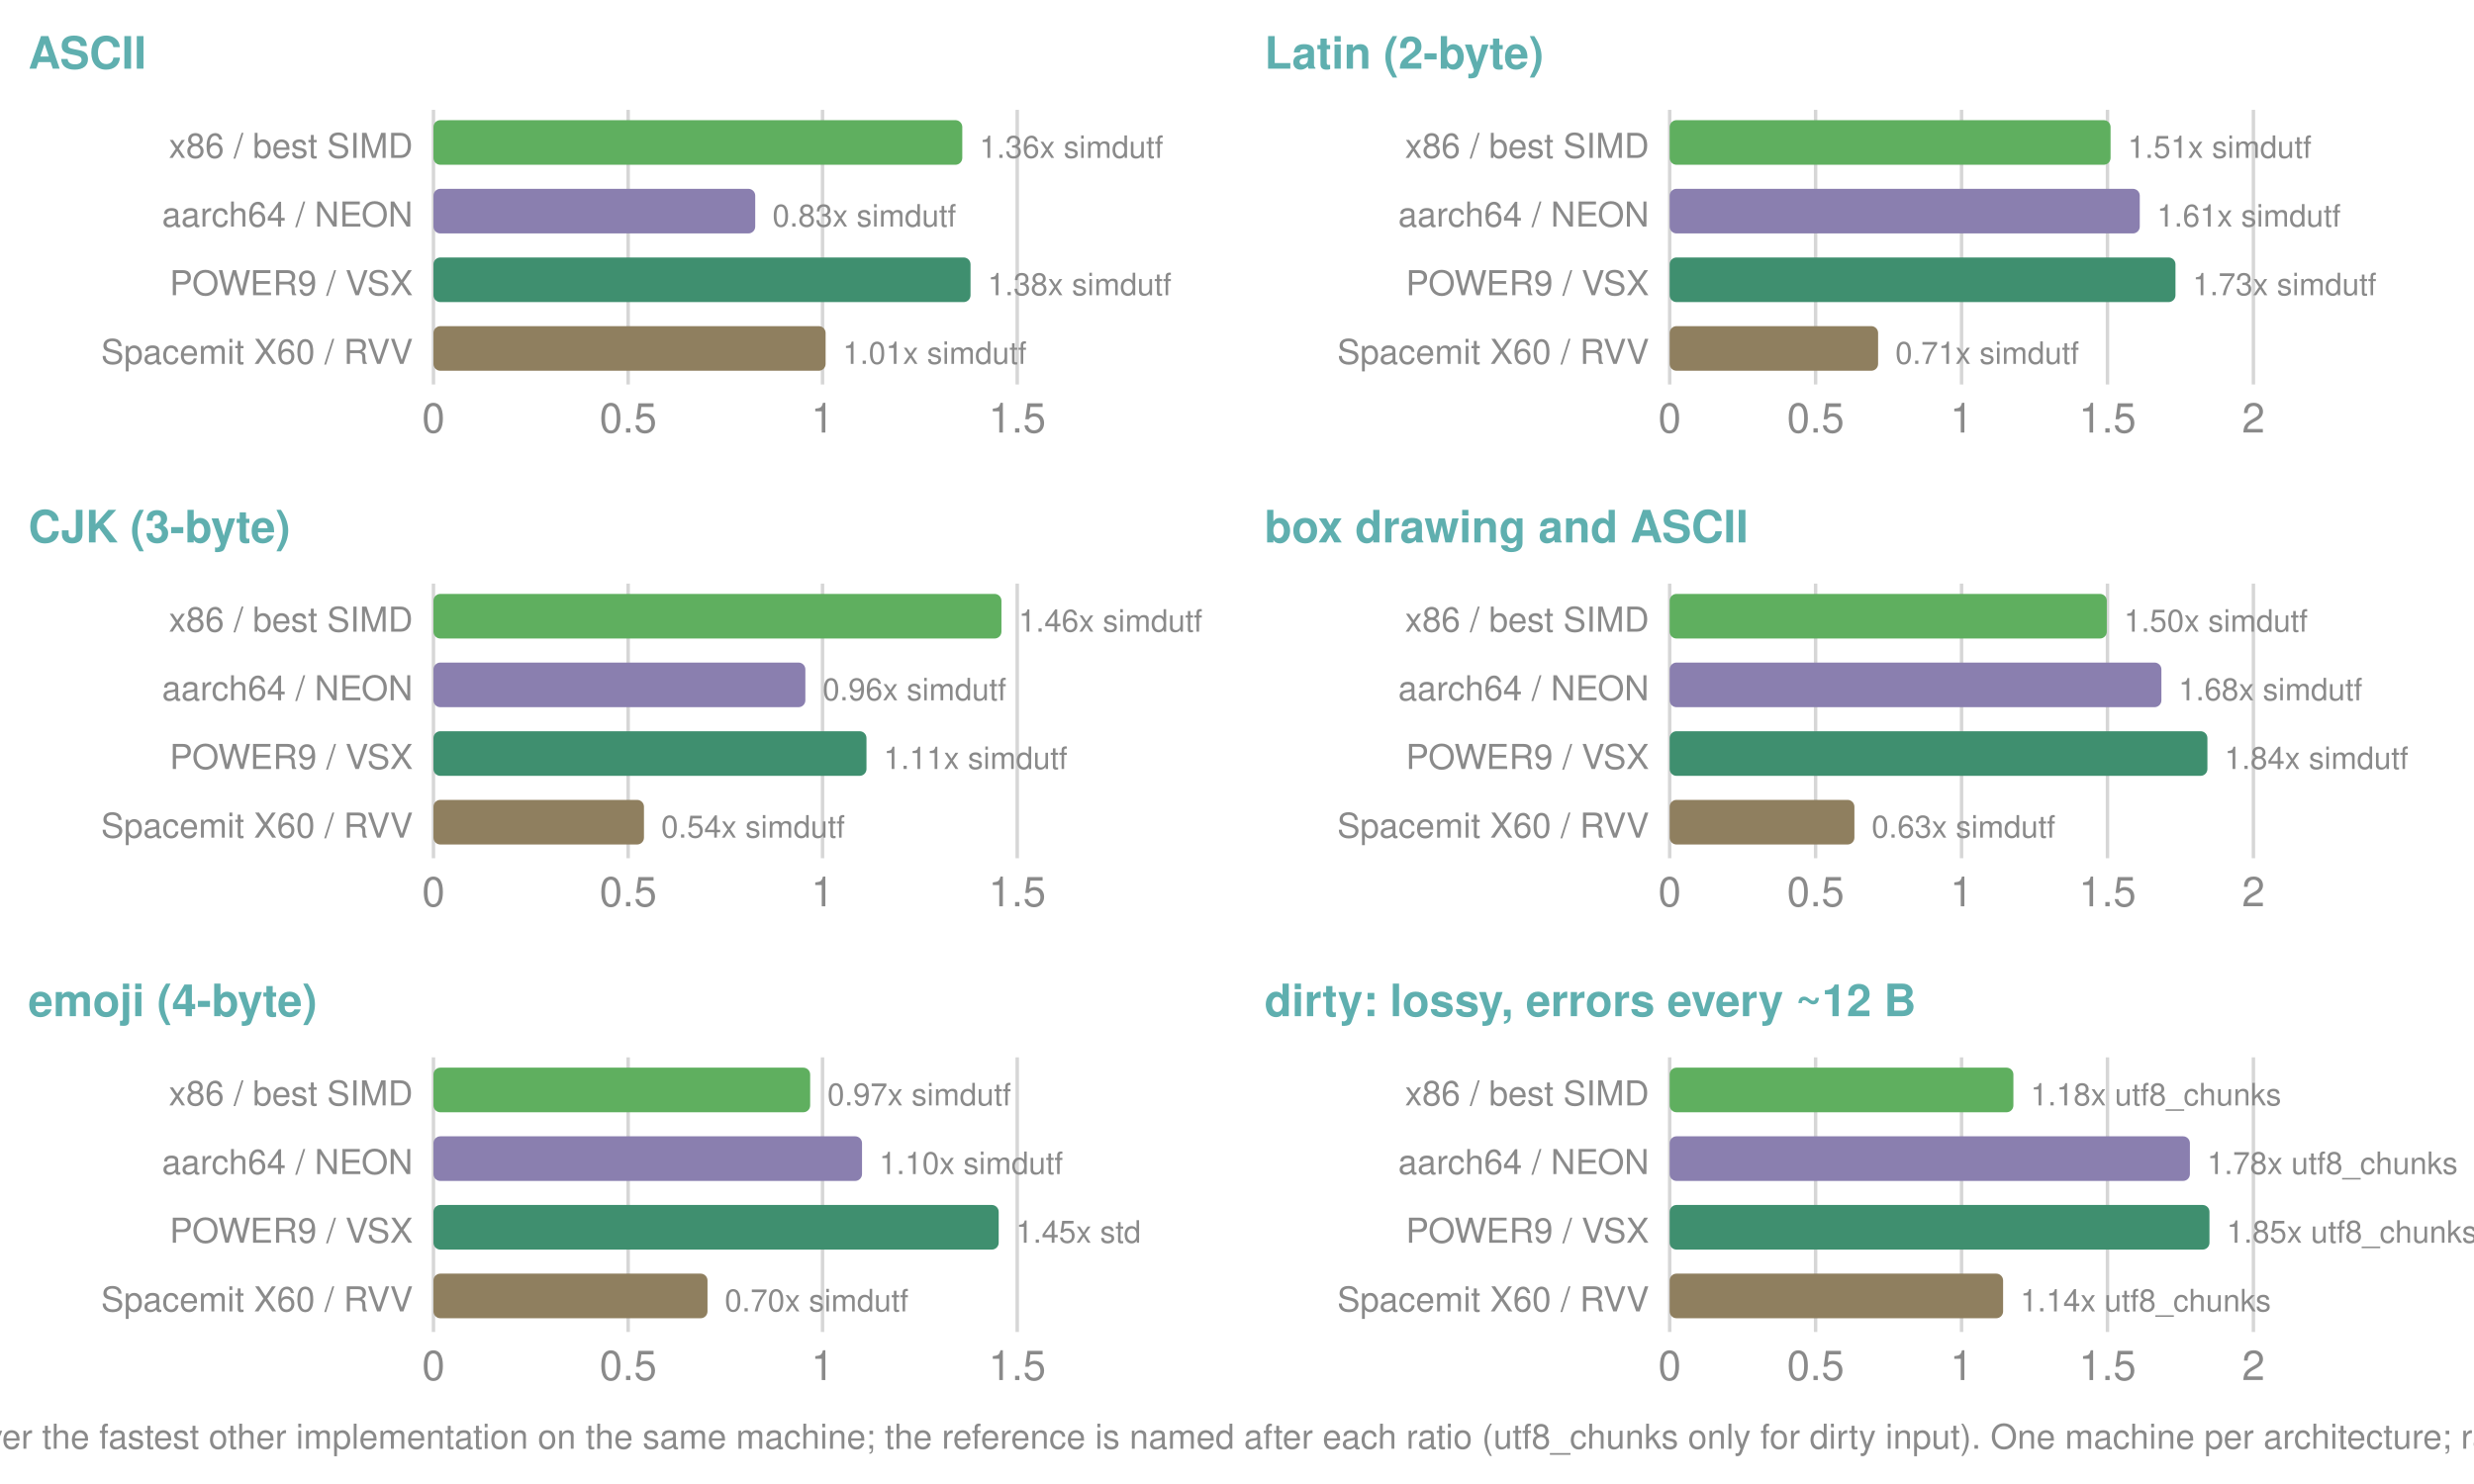
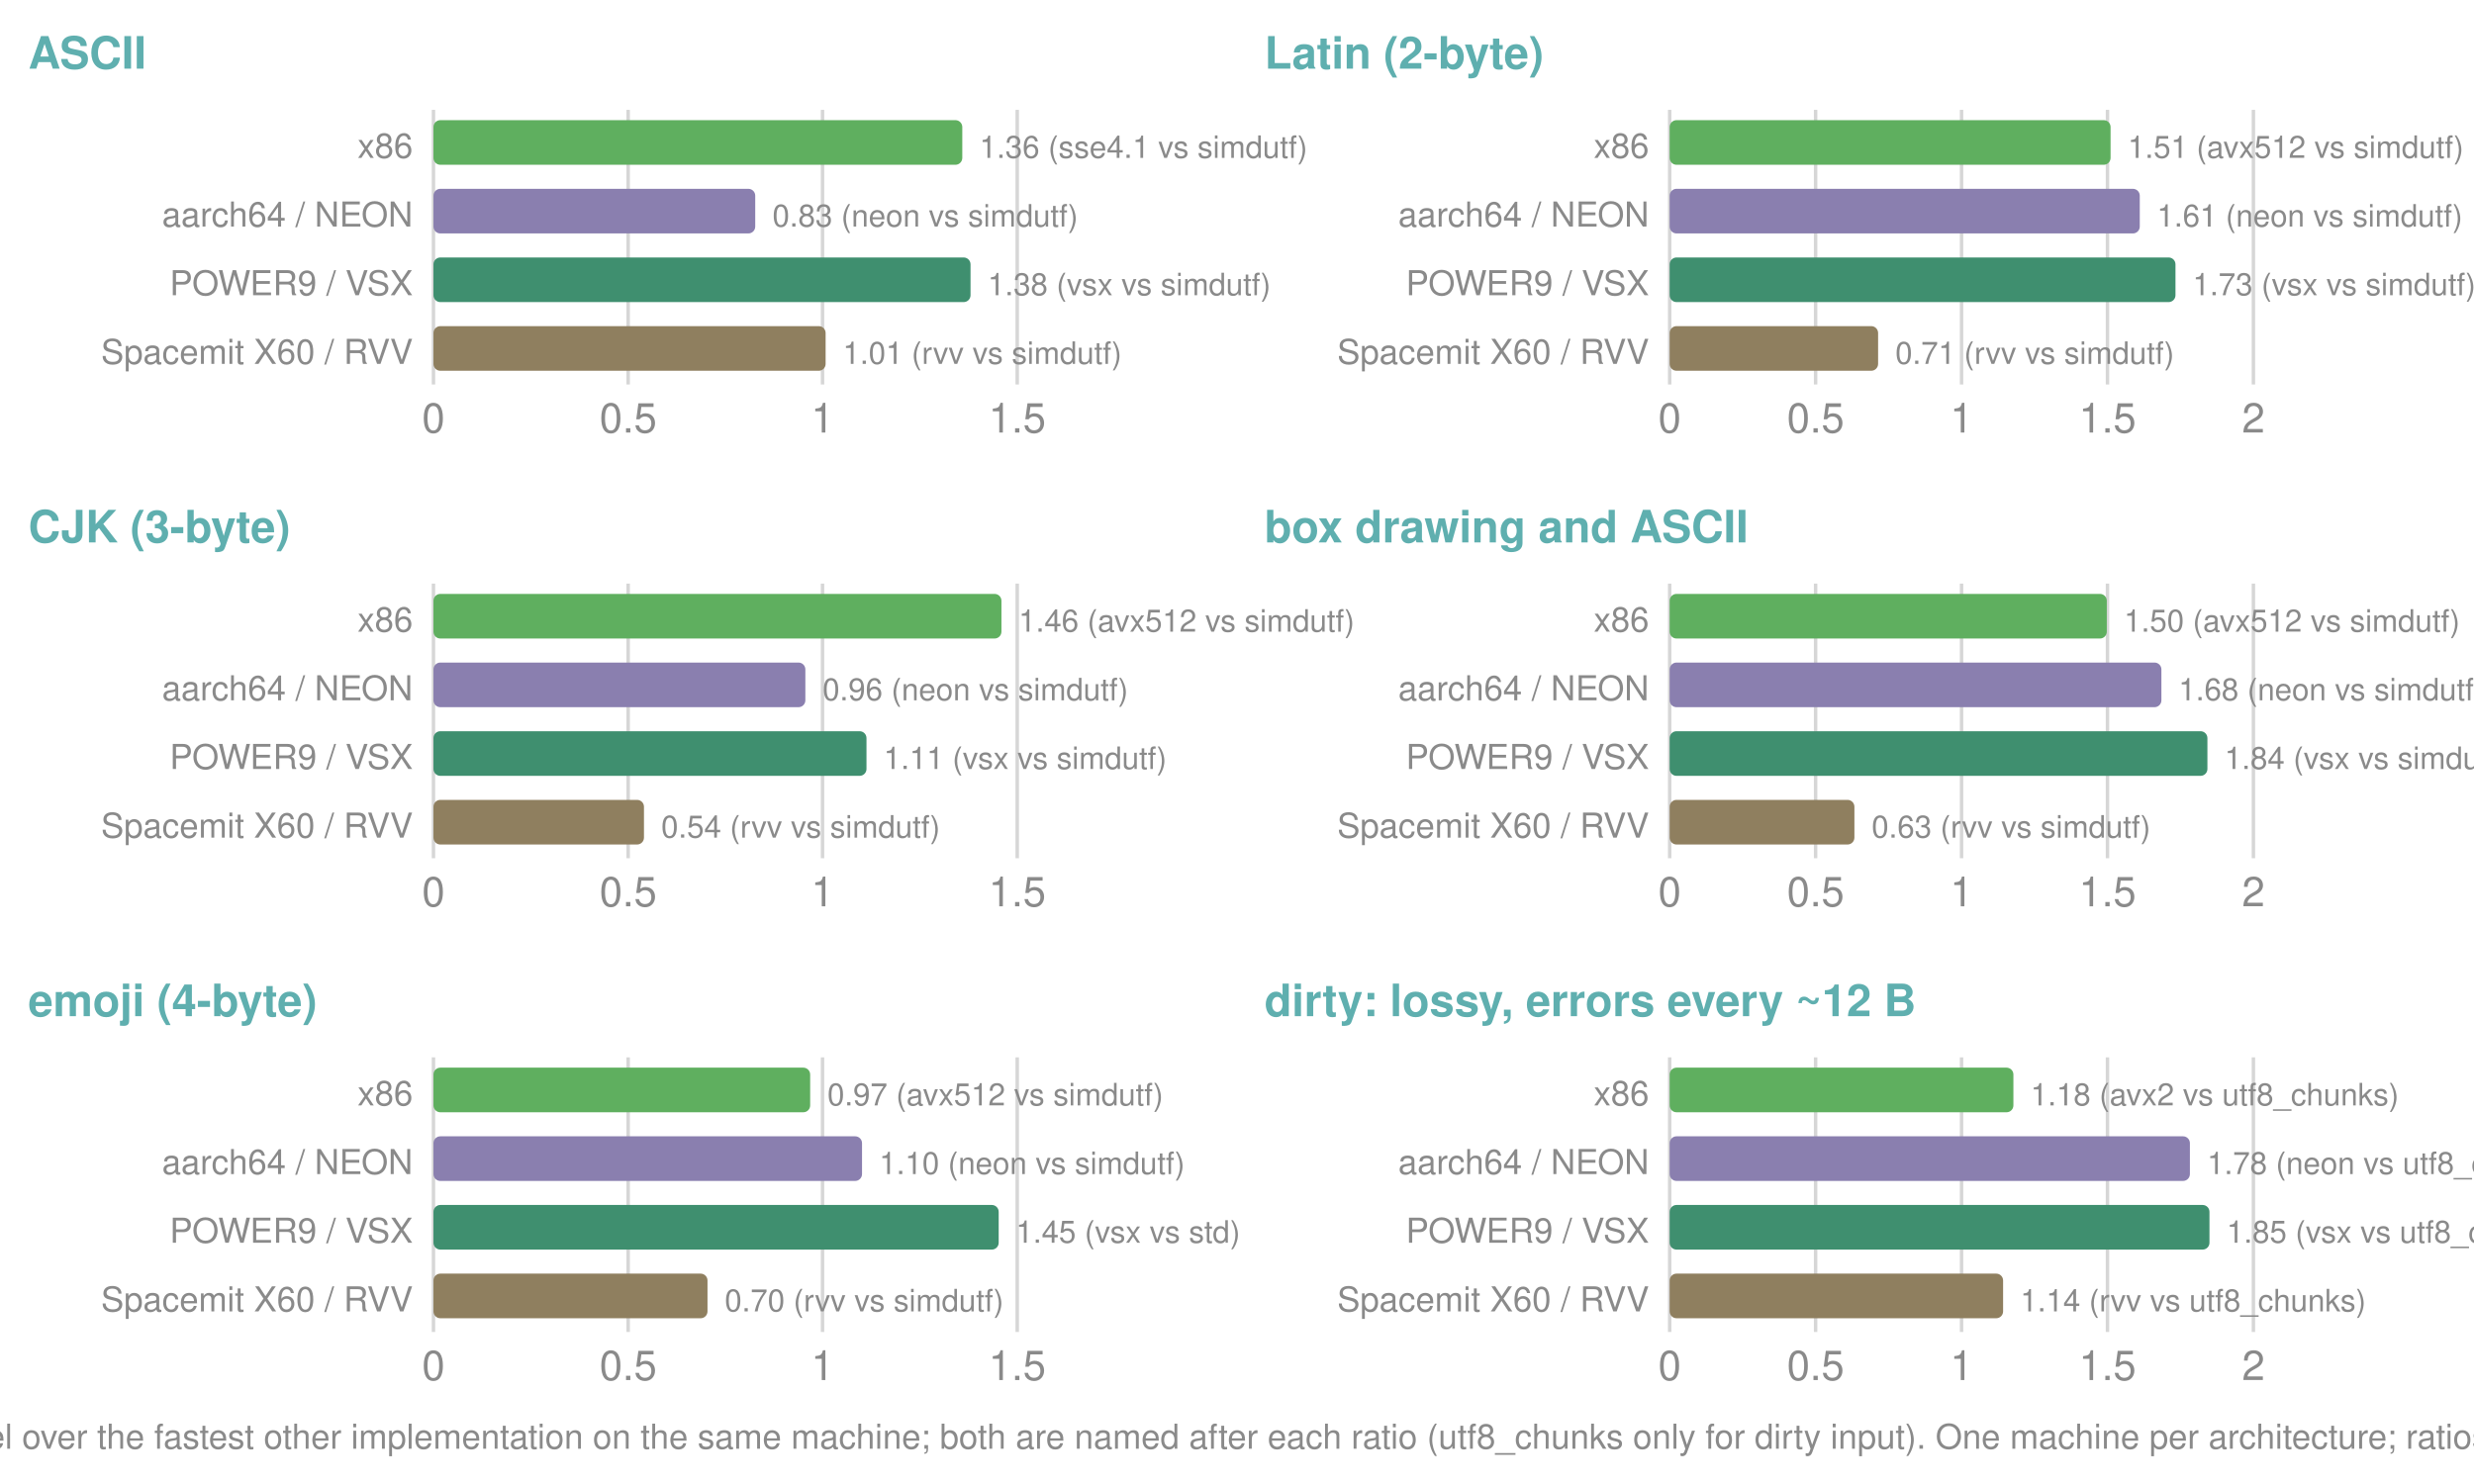
<svg xmlns="http://www.w3.org/2000/svg" width="1024" height="614" viewBox="0 0 720 432" role="img" aria-label="Our SIMD throughput over the fastest other implementation, by input type and architecture.">
  <rect width="720" height="432" fill="none" />
  <text x="8.0" y="20.0" font-family="ui-sans-serif,system-ui,Segoe UI,Helvetica,Arial,sans-serif" font-size="13" fill="#5fafaf" text-anchor="start" font-weight="600">ASCII</text>
  <line x1="126.0" y1="32" x2="126.0" y2="112" stroke="#8a8a8a" stroke-opacity="0.35" stroke-width="1" />
  <text x="126.0" y="126.0" font-family="ui-sans-serif,system-ui,Segoe UI,Helvetica,Arial,sans-serif" font-size="12" fill="#8a8a8a" text-anchor="middle">0</text>
  <line x1="182.7" y1="32" x2="182.7" y2="112" stroke="#8a8a8a" stroke-opacity="0.35" stroke-width="1" />
  <text x="182.7" y="126.0" font-family="ui-sans-serif,system-ui,Segoe UI,Helvetica,Arial,sans-serif" font-size="12" fill="#8a8a8a" text-anchor="middle">0.5</text>
  <line x1="239.3" y1="32" x2="239.3" y2="112" stroke="#8a8a8a" stroke-opacity="0.35" stroke-width="1" />
  <text x="239.3" y="126.0" font-family="ui-sans-serif,system-ui,Segoe UI,Helvetica,Arial,sans-serif" font-size="12" fill="#8a8a8a" text-anchor="middle">1</text>
  <line x1="296.0" y1="32" x2="296.0" y2="112" stroke="#8a8a8a" stroke-opacity="0.35" stroke-width="1" />
  <text x="296.0" y="126.0" font-family="ui-sans-serif,system-ui,Segoe UI,Helvetica,Arial,sans-serif" font-size="12" fill="#8a8a8a" text-anchor="middle">1.5</text>
-   <text x="120.0" y="46.0" font-family="ui-sans-serif,system-ui,Segoe UI,Helvetica,Arial,sans-serif" font-size="10" fill="#8a8a8a" text-anchor="end">x86 / best SIMD</text>
+   <text x="120.0" y="46.0" font-family="ui-sans-serif,system-ui,Segoe UI,Helvetica,Arial,sans-serif" font-size="10" fill="#8a8a8a" text-anchor="end">x86</text>
  <rect x="126" y="35" width="154.0" height="13" rx="2" fill="#5faf5f" />
-   <text x="285.0" y="46.0" font-family="ui-sans-serif,system-ui,Segoe UI,Helvetica,Arial,sans-serif" font-size="9" fill="#8a8a8a" text-anchor="start">1.36x simdutf</text>
+   <text x="285.0" y="46.0" font-family="ui-sans-serif,system-ui,Segoe UI,Helvetica,Arial,sans-serif" font-size="9" fill="#8a8a8a" text-anchor="start">1.36 (sse4.1 vs simdutf)</text>
  <text x="120.0" y="66.0" font-family="ui-sans-serif,system-ui,Segoe UI,Helvetica,Arial,sans-serif" font-size="10" fill="#8a8a8a" text-anchor="end">aarch64 / NEON</text>
  <rect x="126" y="55" width="93.7" height="13" rx="2" fill="#8a7faf" />
-   <text x="224.7" y="66.0" font-family="ui-sans-serif,system-ui,Segoe UI,Helvetica,Arial,sans-serif" font-size="9" fill="#8a8a8a" text-anchor="start">0.83x simdutf</text>
+   <text x="224.7" y="66.0" font-family="ui-sans-serif,system-ui,Segoe UI,Helvetica,Arial,sans-serif" font-size="9" fill="#8a8a8a" text-anchor="start">0.83 (neon vs simdutf)</text>
  <text x="120.0" y="86.0" font-family="ui-sans-serif,system-ui,Segoe UI,Helvetica,Arial,sans-serif" font-size="10" fill="#8a8a8a" text-anchor="end">POWER9 / VSX</text>
  <rect x="126" y="75" width="156.4" height="13" rx="2" fill="#3f8f6f" />
-   <text x="287.4" y="86.0" font-family="ui-sans-serif,system-ui,Segoe UI,Helvetica,Arial,sans-serif" font-size="9" fill="#8a8a8a" text-anchor="start">1.38x simdutf</text>
+   <text x="287.4" y="86.0" font-family="ui-sans-serif,system-ui,Segoe UI,Helvetica,Arial,sans-serif" font-size="9" fill="#8a8a8a" text-anchor="start">1.38 (vsx vs simdutf)</text>
  <text x="120.0" y="106.0" font-family="ui-sans-serif,system-ui,Segoe UI,Helvetica,Arial,sans-serif" font-size="10" fill="#8a8a8a" text-anchor="end">Spacemit X60 / RVV</text>
  <rect x="126" y="95" width="114.2" height="13" rx="2" fill="#8f7f5f" />
-   <text x="245.2" y="106.0" font-family="ui-sans-serif,system-ui,Segoe UI,Helvetica,Arial,sans-serif" font-size="9" fill="#8a8a8a" text-anchor="start">1.01x simdutf</text>
+   <text x="245.2" y="106.0" font-family="ui-sans-serif,system-ui,Segoe UI,Helvetica,Arial,sans-serif" font-size="9" fill="#8a8a8a" text-anchor="start">1.01 (rvv vs simdutf)</text>
  <text x="368.0" y="20.0" font-family="ui-sans-serif,system-ui,Segoe UI,Helvetica,Arial,sans-serif" font-size="13" fill="#5fafaf" text-anchor="start" font-weight="600">Latin (2-byte)</text>
  <line x1="486.0" y1="32" x2="486.0" y2="112" stroke="#8a8a8a" stroke-opacity="0.35" stroke-width="1" />
  <text x="486.0" y="126.0" font-family="ui-sans-serif,system-ui,Segoe UI,Helvetica,Arial,sans-serif" font-size="12" fill="#8a8a8a" text-anchor="middle">0</text>
  <line x1="528.5" y1="32" x2="528.5" y2="112" stroke="#8a8a8a" stroke-opacity="0.35" stroke-width="1" />
  <text x="528.5" y="126.0" font-family="ui-sans-serif,system-ui,Segoe UI,Helvetica,Arial,sans-serif" font-size="12" fill="#8a8a8a" text-anchor="middle">0.5</text>
  <line x1="571.0" y1="32" x2="571.0" y2="112" stroke="#8a8a8a" stroke-opacity="0.35" stroke-width="1" />
  <text x="571.0" y="126.0" font-family="ui-sans-serif,system-ui,Segoe UI,Helvetica,Arial,sans-serif" font-size="12" fill="#8a8a8a" text-anchor="middle">1</text>
  <line x1="613.5" y1="32" x2="613.5" y2="112" stroke="#8a8a8a" stroke-opacity="0.35" stroke-width="1" />
  <text x="613.5" y="126.0" font-family="ui-sans-serif,system-ui,Segoe UI,Helvetica,Arial,sans-serif" font-size="12" fill="#8a8a8a" text-anchor="middle">1.5</text>
  <line x1="656.0" y1="32" x2="656.0" y2="112" stroke="#8a8a8a" stroke-opacity="0.35" stroke-width="1" />
  <text x="656.0" y="126.0" font-family="ui-sans-serif,system-ui,Segoe UI,Helvetica,Arial,sans-serif" font-size="12" fill="#8a8a8a" text-anchor="middle">2</text>
-   <text x="480.0" y="46.0" font-family="ui-sans-serif,system-ui,Segoe UI,Helvetica,Arial,sans-serif" font-size="10" fill="#8a8a8a" text-anchor="end">x86 / best SIMD</text>
+   <text x="480.0" y="46.0" font-family="ui-sans-serif,system-ui,Segoe UI,Helvetica,Arial,sans-serif" font-size="10" fill="#8a8a8a" text-anchor="end">x86</text>
  <rect x="486" y="35" width="128.4" height="13" rx="2" fill="#5faf5f" />
-   <text x="619.4" y="46.0" font-family="ui-sans-serif,system-ui,Segoe UI,Helvetica,Arial,sans-serif" font-size="9" fill="#8a8a8a" text-anchor="start">1.51x simdutf</text>
+   <text x="619.4" y="46.0" font-family="ui-sans-serif,system-ui,Segoe UI,Helvetica,Arial,sans-serif" font-size="9" fill="#8a8a8a" text-anchor="start">1.51 (avx512 vs simdutf)</text>
  <text x="480.0" y="66.0" font-family="ui-sans-serif,system-ui,Segoe UI,Helvetica,Arial,sans-serif" font-size="10" fill="#8a8a8a" text-anchor="end">aarch64 / NEON</text>
  <rect x="486" y="55" width="136.9" height="13" rx="2" fill="#8a7faf" />
-   <text x="627.9" y="66.0" font-family="ui-sans-serif,system-ui,Segoe UI,Helvetica,Arial,sans-serif" font-size="9" fill="#8a8a8a" text-anchor="start">1.61x simdutf</text>
+   <text x="627.9" y="66.0" font-family="ui-sans-serif,system-ui,Segoe UI,Helvetica,Arial,sans-serif" font-size="9" fill="#8a8a8a" text-anchor="start">1.61 (neon vs simdutf)</text>
  <text x="480.0" y="86.0" font-family="ui-sans-serif,system-ui,Segoe UI,Helvetica,Arial,sans-serif" font-size="10" fill="#8a8a8a" text-anchor="end">POWER9 / VSX</text>
  <rect x="486" y="75" width="147.3" height="13" rx="2" fill="#3f8f6f" />
-   <text x="638.3" y="86.0" font-family="ui-sans-serif,system-ui,Segoe UI,Helvetica,Arial,sans-serif" font-size="9" fill="#8a8a8a" text-anchor="start">1.73x simdutf</text>
+   <text x="638.3" y="86.0" font-family="ui-sans-serif,system-ui,Segoe UI,Helvetica,Arial,sans-serif" font-size="9" fill="#8a8a8a" text-anchor="start">1.73 (vsx vs simdutf)</text>
  <text x="480.0" y="106.0" font-family="ui-sans-serif,system-ui,Segoe UI,Helvetica,Arial,sans-serif" font-size="10" fill="#8a8a8a" text-anchor="end">Spacemit X60 / RVV</text>
  <rect x="486" y="95" width="60.7" height="13" rx="2" fill="#8f7f5f" />
-   <text x="551.7" y="106.0" font-family="ui-sans-serif,system-ui,Segoe UI,Helvetica,Arial,sans-serif" font-size="9" fill="#8a8a8a" text-anchor="start">0.71x simdutf</text>
+   <text x="551.7" y="106.0" font-family="ui-sans-serif,system-ui,Segoe UI,Helvetica,Arial,sans-serif" font-size="9" fill="#8a8a8a" text-anchor="start">0.71 (rvv vs simdutf)</text>
  <text x="8.0" y="158.0" font-family="ui-sans-serif,system-ui,Segoe UI,Helvetica,Arial,sans-serif" font-size="13" fill="#5fafaf" text-anchor="start" font-weight="600">CJK (3-byte)</text>
  <line x1="126.0" y1="170" x2="126.0" y2="250" stroke="#8a8a8a" stroke-opacity="0.35" stroke-width="1" />
  <text x="126.0" y="264.0" font-family="ui-sans-serif,system-ui,Segoe UI,Helvetica,Arial,sans-serif" font-size="12" fill="#8a8a8a" text-anchor="middle">0</text>
  <line x1="182.7" y1="170" x2="182.7" y2="250" stroke="#8a8a8a" stroke-opacity="0.35" stroke-width="1" />
  <text x="182.7" y="264.0" font-family="ui-sans-serif,system-ui,Segoe UI,Helvetica,Arial,sans-serif" font-size="12" fill="#8a8a8a" text-anchor="middle">0.5</text>
  <line x1="239.3" y1="170" x2="239.3" y2="250" stroke="#8a8a8a" stroke-opacity="0.35" stroke-width="1" />
  <text x="239.3" y="264.0" font-family="ui-sans-serif,system-ui,Segoe UI,Helvetica,Arial,sans-serif" font-size="12" fill="#8a8a8a" text-anchor="middle">1</text>
  <line x1="296.0" y1="170" x2="296.0" y2="250" stroke="#8a8a8a" stroke-opacity="0.35" stroke-width="1" />
  <text x="296.0" y="264.0" font-family="ui-sans-serif,system-ui,Segoe UI,Helvetica,Arial,sans-serif" font-size="12" fill="#8a8a8a" text-anchor="middle">1.5</text>
-   <text x="120.0" y="184.0" font-family="ui-sans-serif,system-ui,Segoe UI,Helvetica,Arial,sans-serif" font-size="10" fill="#8a8a8a" text-anchor="end">x86 / best SIMD</text>
+   <text x="120.0" y="184.0" font-family="ui-sans-serif,system-ui,Segoe UI,Helvetica,Arial,sans-serif" font-size="10" fill="#8a8a8a" text-anchor="end">x86</text>
  <rect x="126" y="173" width="165.4" height="13" rx="2" fill="#5faf5f" />
-   <text x="296.4" y="184.0" font-family="ui-sans-serif,system-ui,Segoe UI,Helvetica,Arial,sans-serif" font-size="9" fill="#8a8a8a" text-anchor="start">1.46x simdutf</text>
+   <text x="296.4" y="184.0" font-family="ui-sans-serif,system-ui,Segoe UI,Helvetica,Arial,sans-serif" font-size="9" fill="#8a8a8a" text-anchor="start">1.46 (avx512 vs simdutf)</text>
  <text x="120.0" y="204.0" font-family="ui-sans-serif,system-ui,Segoe UI,Helvetica,Arial,sans-serif" font-size="10" fill="#8a8a8a" text-anchor="end">aarch64 / NEON</text>
  <rect x="126" y="193" width="108.3" height="13" rx="2" fill="#8a7faf" />
-   <text x="239.3" y="204.0" font-family="ui-sans-serif,system-ui,Segoe UI,Helvetica,Arial,sans-serif" font-size="9" fill="#8a8a8a" text-anchor="start">0.96x simdutf</text>
+   <text x="239.3" y="204.0" font-family="ui-sans-serif,system-ui,Segoe UI,Helvetica,Arial,sans-serif" font-size="9" fill="#8a8a8a" text-anchor="start">0.96 (neon vs simdutf)</text>
  <text x="120.0" y="224.0" font-family="ui-sans-serif,system-ui,Segoe UI,Helvetica,Arial,sans-serif" font-size="10" fill="#8a8a8a" text-anchor="end">POWER9 / VSX</text>
  <rect x="126" y="213" width="126.1" height="13" rx="2" fill="#3f8f6f" />
-   <text x="257.1" y="224.0" font-family="ui-sans-serif,system-ui,Segoe UI,Helvetica,Arial,sans-serif" font-size="9" fill="#8a8a8a" text-anchor="start">1.11x simdutf</text>
+   <text x="257.1" y="224.0" font-family="ui-sans-serif,system-ui,Segoe UI,Helvetica,Arial,sans-serif" font-size="9" fill="#8a8a8a" text-anchor="start">1.11 (vsx vs simdutf)</text>
  <text x="120.0" y="244.0" font-family="ui-sans-serif,system-ui,Segoe UI,Helvetica,Arial,sans-serif" font-size="10" fill="#8a8a8a" text-anchor="end">Spacemit X60 / RVV</text>
  <rect x="126" y="233" width="61.3" height="13" rx="2" fill="#8f7f5f" />
-   <text x="192.3" y="244.0" font-family="ui-sans-serif,system-ui,Segoe UI,Helvetica,Arial,sans-serif" font-size="9" fill="#8a8a8a" text-anchor="start">0.54x simdutf</text>
+   <text x="192.3" y="244.0" font-family="ui-sans-serif,system-ui,Segoe UI,Helvetica,Arial,sans-serif" font-size="9" fill="#8a8a8a" text-anchor="start">0.54 (rvv vs simdutf)</text>
  <text x="368.0" y="158.0" font-family="ui-sans-serif,system-ui,Segoe UI,Helvetica,Arial,sans-serif" font-size="13" fill="#5fafaf" text-anchor="start" font-weight="600">box drawing and ASCII</text>
  <line x1="486.0" y1="170" x2="486.0" y2="250" stroke="#8a8a8a" stroke-opacity="0.35" stroke-width="1" />
  <text x="486.0" y="264.0" font-family="ui-sans-serif,system-ui,Segoe UI,Helvetica,Arial,sans-serif" font-size="12" fill="#8a8a8a" text-anchor="middle">0</text>
  <line x1="528.5" y1="170" x2="528.5" y2="250" stroke="#8a8a8a" stroke-opacity="0.35" stroke-width="1" />
  <text x="528.5" y="264.0" font-family="ui-sans-serif,system-ui,Segoe UI,Helvetica,Arial,sans-serif" font-size="12" fill="#8a8a8a" text-anchor="middle">0.5</text>
  <line x1="571.0" y1="170" x2="571.0" y2="250" stroke="#8a8a8a" stroke-opacity="0.35" stroke-width="1" />
  <text x="571.0" y="264.0" font-family="ui-sans-serif,system-ui,Segoe UI,Helvetica,Arial,sans-serif" font-size="12" fill="#8a8a8a" text-anchor="middle">1</text>
  <line x1="613.5" y1="170" x2="613.5" y2="250" stroke="#8a8a8a" stroke-opacity="0.35" stroke-width="1" />
  <text x="613.5" y="264.0" font-family="ui-sans-serif,system-ui,Segoe UI,Helvetica,Arial,sans-serif" font-size="12" fill="#8a8a8a" text-anchor="middle">1.5</text>
  <line x1="656.0" y1="170" x2="656.0" y2="250" stroke="#8a8a8a" stroke-opacity="0.35" stroke-width="1" />
  <text x="656.0" y="264.0" font-family="ui-sans-serif,system-ui,Segoe UI,Helvetica,Arial,sans-serif" font-size="12" fill="#8a8a8a" text-anchor="middle">2</text>
-   <text x="480.0" y="184.0" font-family="ui-sans-serif,system-ui,Segoe UI,Helvetica,Arial,sans-serif" font-size="10" fill="#8a8a8a" text-anchor="end">x86 / best SIMD</text>
+   <text x="480.0" y="184.0" font-family="ui-sans-serif,system-ui,Segoe UI,Helvetica,Arial,sans-serif" font-size="10" fill="#8a8a8a" text-anchor="end">x86</text>
  <rect x="486" y="173" width="127.3" height="13" rx="2" fill="#5faf5f" />
-   <text x="618.3" y="184.0" font-family="ui-sans-serif,system-ui,Segoe UI,Helvetica,Arial,sans-serif" font-size="9" fill="#8a8a8a" text-anchor="start">1.50x simdutf</text>
+   <text x="618.3" y="184.0" font-family="ui-sans-serif,system-ui,Segoe UI,Helvetica,Arial,sans-serif" font-size="9" fill="#8a8a8a" text-anchor="start">1.50 (avx512 vs simdutf)</text>
  <text x="480.0" y="204.0" font-family="ui-sans-serif,system-ui,Segoe UI,Helvetica,Arial,sans-serif" font-size="10" fill="#8a8a8a" text-anchor="end">aarch64 / NEON</text>
  <rect x="486" y="193" width="143.2" height="13" rx="2" fill="#8a7faf" />
-   <text x="634.2" y="204.0" font-family="ui-sans-serif,system-ui,Segoe UI,Helvetica,Arial,sans-serif" font-size="9" fill="#8a8a8a" text-anchor="start">1.68x simdutf</text>
+   <text x="634.2" y="204.0" font-family="ui-sans-serif,system-ui,Segoe UI,Helvetica,Arial,sans-serif" font-size="9" fill="#8a8a8a" text-anchor="start">1.68 (neon vs simdutf)</text>
  <text x="480.0" y="224.0" font-family="ui-sans-serif,system-ui,Segoe UI,Helvetica,Arial,sans-serif" font-size="10" fill="#8a8a8a" text-anchor="end">POWER9 / VSX</text>
  <rect x="486" y="213" width="156.6" height="13" rx="2" fill="#3f8f6f" />
-   <text x="647.6" y="224.0" font-family="ui-sans-serif,system-ui,Segoe UI,Helvetica,Arial,sans-serif" font-size="9" fill="#8a8a8a" text-anchor="start">1.84x simdutf</text>
+   <text x="647.6" y="224.0" font-family="ui-sans-serif,system-ui,Segoe UI,Helvetica,Arial,sans-serif" font-size="9" fill="#8a8a8a" text-anchor="start">1.84 (vsx vs simdutf)</text>
  <text x="480.0" y="244.0" font-family="ui-sans-serif,system-ui,Segoe UI,Helvetica,Arial,sans-serif" font-size="10" fill="#8a8a8a" text-anchor="end">Spacemit X60 / RVV</text>
  <rect x="486" y="233" width="53.8" height="13" rx="2" fill="#8f7f5f" />
-   <text x="544.8" y="244.0" font-family="ui-sans-serif,system-ui,Segoe UI,Helvetica,Arial,sans-serif" font-size="9" fill="#8a8a8a" text-anchor="start">0.63x simdutf</text>
+   <text x="544.8" y="244.0" font-family="ui-sans-serif,system-ui,Segoe UI,Helvetica,Arial,sans-serif" font-size="9" fill="#8a8a8a" text-anchor="start">0.63 (rvv vs simdutf)</text>
  <text x="8.0" y="296.0" font-family="ui-sans-serif,system-ui,Segoe UI,Helvetica,Arial,sans-serif" font-size="13" fill="#5fafaf" text-anchor="start" font-weight="600">emoji (4-byte)</text>
  <line x1="126.0" y1="308" x2="126.0" y2="388" stroke="#8a8a8a" stroke-opacity="0.35" stroke-width="1" />
  <text x="126.0" y="402.0" font-family="ui-sans-serif,system-ui,Segoe UI,Helvetica,Arial,sans-serif" font-size="12" fill="#8a8a8a" text-anchor="middle">0</text>
  <line x1="182.7" y1="308" x2="182.7" y2="388" stroke="#8a8a8a" stroke-opacity="0.35" stroke-width="1" />
  <text x="182.7" y="402.0" font-family="ui-sans-serif,system-ui,Segoe UI,Helvetica,Arial,sans-serif" font-size="12" fill="#8a8a8a" text-anchor="middle">0.5</text>
  <line x1="239.3" y1="308" x2="239.3" y2="388" stroke="#8a8a8a" stroke-opacity="0.35" stroke-width="1" />
  <text x="239.3" y="402.0" font-family="ui-sans-serif,system-ui,Segoe UI,Helvetica,Arial,sans-serif" font-size="12" fill="#8a8a8a" text-anchor="middle">1</text>
  <line x1="296.0" y1="308" x2="296.0" y2="388" stroke="#8a8a8a" stroke-opacity="0.35" stroke-width="1" />
  <text x="296.0" y="402.0" font-family="ui-sans-serif,system-ui,Segoe UI,Helvetica,Arial,sans-serif" font-size="12" fill="#8a8a8a" text-anchor="middle">1.5</text>
-   <text x="120.0" y="322.0" font-family="ui-sans-serif,system-ui,Segoe UI,Helvetica,Arial,sans-serif" font-size="10" fill="#8a8a8a" text-anchor="end">x86 / best SIMD</text>
+   <text x="120.0" y="322.0" font-family="ui-sans-serif,system-ui,Segoe UI,Helvetica,Arial,sans-serif" font-size="10" fill="#8a8a8a" text-anchor="end">x86</text>
  <rect x="126" y="311" width="109.7" height="13" rx="2" fill="#5faf5f" />
-   <text x="240.7" y="322.0" font-family="ui-sans-serif,system-ui,Segoe UI,Helvetica,Arial,sans-serif" font-size="9" fill="#8a8a8a" text-anchor="start">0.97x simdutf</text>
+   <text x="240.7" y="322.0" font-family="ui-sans-serif,system-ui,Segoe UI,Helvetica,Arial,sans-serif" font-size="9" fill="#8a8a8a" text-anchor="start">0.97 (avx512 vs simdutf)</text>
  <text x="120.0" y="342.0" font-family="ui-sans-serif,system-ui,Segoe UI,Helvetica,Arial,sans-serif" font-size="10" fill="#8a8a8a" text-anchor="end">aarch64 / NEON</text>
  <rect x="126" y="331" width="124.8" height="13" rx="2" fill="#8a7faf" />
-   <text x="255.8" y="342.0" font-family="ui-sans-serif,system-ui,Segoe UI,Helvetica,Arial,sans-serif" font-size="9" fill="#8a8a8a" text-anchor="start">1.10x simdutf</text>
+   <text x="255.8" y="342.0" font-family="ui-sans-serif,system-ui,Segoe UI,Helvetica,Arial,sans-serif" font-size="9" fill="#8a8a8a" text-anchor="start">1.10 (neon vs simdutf)</text>
  <text x="120.0" y="362.0" font-family="ui-sans-serif,system-ui,Segoe UI,Helvetica,Arial,sans-serif" font-size="10" fill="#8a8a8a" text-anchor="end">POWER9 / VSX</text>
  <rect x="126" y="351" width="164.6" height="13" rx="2" fill="#3f8f6f" />
-   <text x="295.6" y="362.0" font-family="ui-sans-serif,system-ui,Segoe UI,Helvetica,Arial,sans-serif" font-size="9" fill="#8a8a8a" text-anchor="start">1.45x std</text>
+   <text x="295.6" y="362.0" font-family="ui-sans-serif,system-ui,Segoe UI,Helvetica,Arial,sans-serif" font-size="9" fill="#8a8a8a" text-anchor="start">1.45 (vsx vs std)</text>
  <text x="120.0" y="382.0" font-family="ui-sans-serif,system-ui,Segoe UI,Helvetica,Arial,sans-serif" font-size="10" fill="#8a8a8a" text-anchor="end">Spacemit X60 / RVV</text>
  <rect x="126" y="371" width="79.8" height="13" rx="2" fill="#8f7f5f" />
-   <text x="210.8" y="382.0" font-family="ui-sans-serif,system-ui,Segoe UI,Helvetica,Arial,sans-serif" font-size="9" fill="#8a8a8a" text-anchor="start">0.70x simdutf</text>
+   <text x="210.8" y="382.0" font-family="ui-sans-serif,system-ui,Segoe UI,Helvetica,Arial,sans-serif" font-size="9" fill="#8a8a8a" text-anchor="start">0.70 (rvv vs simdutf)</text>
  <text x="368.0" y="296.0" font-family="ui-sans-serif,system-ui,Segoe UI,Helvetica,Arial,sans-serif" font-size="13" fill="#5fafaf" text-anchor="start" font-weight="600">dirty: lossy, errors every ~12 B</text>
  <line x1="486.0" y1="308" x2="486.0" y2="388" stroke="#8a8a8a" stroke-opacity="0.35" stroke-width="1" />
  <text x="486.0" y="402.0" font-family="ui-sans-serif,system-ui,Segoe UI,Helvetica,Arial,sans-serif" font-size="12" fill="#8a8a8a" text-anchor="middle">0</text>
  <line x1="528.5" y1="308" x2="528.5" y2="388" stroke="#8a8a8a" stroke-opacity="0.35" stroke-width="1" />
  <text x="528.5" y="402.0" font-family="ui-sans-serif,system-ui,Segoe UI,Helvetica,Arial,sans-serif" font-size="12" fill="#8a8a8a" text-anchor="middle">0.5</text>
  <line x1="571.0" y1="308" x2="571.0" y2="388" stroke="#8a8a8a" stroke-opacity="0.35" stroke-width="1" />
  <text x="571.0" y="402.0" font-family="ui-sans-serif,system-ui,Segoe UI,Helvetica,Arial,sans-serif" font-size="12" fill="#8a8a8a" text-anchor="middle">1</text>
  <line x1="613.5" y1="308" x2="613.5" y2="388" stroke="#8a8a8a" stroke-opacity="0.35" stroke-width="1" />
  <text x="613.5" y="402.0" font-family="ui-sans-serif,system-ui,Segoe UI,Helvetica,Arial,sans-serif" font-size="12" fill="#8a8a8a" text-anchor="middle">1.5</text>
  <line x1="656.0" y1="308" x2="656.0" y2="388" stroke="#8a8a8a" stroke-opacity="0.35" stroke-width="1" />
  <text x="656.0" y="402.0" font-family="ui-sans-serif,system-ui,Segoe UI,Helvetica,Arial,sans-serif" font-size="12" fill="#8a8a8a" text-anchor="middle">2</text>
-   <text x="480.0" y="322.0" font-family="ui-sans-serif,system-ui,Segoe UI,Helvetica,Arial,sans-serif" font-size="10" fill="#8a8a8a" text-anchor="end">x86 / best SIMD</text>
+   <text x="480.0" y="322.0" font-family="ui-sans-serif,system-ui,Segoe UI,Helvetica,Arial,sans-serif" font-size="10" fill="#8a8a8a" text-anchor="end">x86</text>
  <rect x="486" y="311" width="100.1" height="13" rx="2" fill="#5faf5f" />
-   <text x="591.1" y="322.0" font-family="ui-sans-serif,system-ui,Segoe UI,Helvetica,Arial,sans-serif" font-size="9" fill="#8a8a8a" text-anchor="start">1.18x utf8_chunks</text>
+   <text x="591.1" y="322.0" font-family="ui-sans-serif,system-ui,Segoe UI,Helvetica,Arial,sans-serif" font-size="9" fill="#8a8a8a" text-anchor="start">1.18 (avx2 vs utf8_chunks)</text>
  <text x="480.0" y="342.0" font-family="ui-sans-serif,system-ui,Segoe UI,Helvetica,Arial,sans-serif" font-size="10" fill="#8a8a8a" text-anchor="end">aarch64 / NEON</text>
  <rect x="486" y="331" width="151.5" height="13" rx="2" fill="#8a7faf" />
-   <text x="642.5" y="342.0" font-family="ui-sans-serif,system-ui,Segoe UI,Helvetica,Arial,sans-serif" font-size="9" fill="#8a8a8a" text-anchor="start">1.78x utf8_chunks</text>
+   <text x="642.5" y="342.0" font-family="ui-sans-serif,system-ui,Segoe UI,Helvetica,Arial,sans-serif" font-size="9" fill="#8a8a8a" text-anchor="start">1.78 (neon vs utf8_chunks)</text>
  <text x="480.0" y="362.0" font-family="ui-sans-serif,system-ui,Segoe UI,Helvetica,Arial,sans-serif" font-size="10" fill="#8a8a8a" text-anchor="end">POWER9 / VSX</text>
  <rect x="486" y="351" width="157.2" height="13" rx="2" fill="#3f8f6f" />
-   <text x="648.2" y="362.0" font-family="ui-sans-serif,system-ui,Segoe UI,Helvetica,Arial,sans-serif" font-size="9" fill="#8a8a8a" text-anchor="start">1.85x utf8_chunks</text>
+   <text x="648.2" y="362.0" font-family="ui-sans-serif,system-ui,Segoe UI,Helvetica,Arial,sans-serif" font-size="9" fill="#8a8a8a" text-anchor="start">1.85 (vsx vs utf8_chunks)</text>
  <text x="480.0" y="382.0" font-family="ui-sans-serif,system-ui,Segoe UI,Helvetica,Arial,sans-serif" font-size="10" fill="#8a8a8a" text-anchor="end">Spacemit X60 / RVV</text>
  <rect x="486" y="371" width="97.1" height="13" rx="2" fill="#8f7f5f" />
-   <text x="588.1" y="382.0" font-family="ui-sans-serif,system-ui,Segoe UI,Helvetica,Arial,sans-serif" font-size="9" fill="#8a8a8a" text-anchor="start">1.14x utf8_chunks</text>
-   <text x="360.0" y="422.0" font-family="ui-sans-serif,system-ui,Segoe UI,Helvetica,Arial,sans-serif" font-size="10" fill="#8a8a8a" text-anchor="middle">Our best SIMD level over the fastest other implementation on the same machine; the reference is named after each ratio (utf8_chunks only for dirty input). One machine per architecture; ratios only. median of 7.</text>
+   <text x="588.1" y="382.0" font-family="ui-sans-serif,system-ui,Segoe UI,Helvetica,Arial,sans-serif" font-size="9" fill="#8a8a8a" text-anchor="start">1.14 (rvv vs utf8_chunks)</text>
+   <text x="360.0" y="422.0" font-family="ui-sans-serif,system-ui,Segoe UI,Helvetica,Arial,sans-serif" font-size="10" fill="#8a8a8a" text-anchor="middle">Our best SIMD level over the fastest other implementation on the same machine; both are named after each ratio (utf8_chunks only for dirty input). One machine per architecture; ratios only. median of 7.</text>
</svg>
